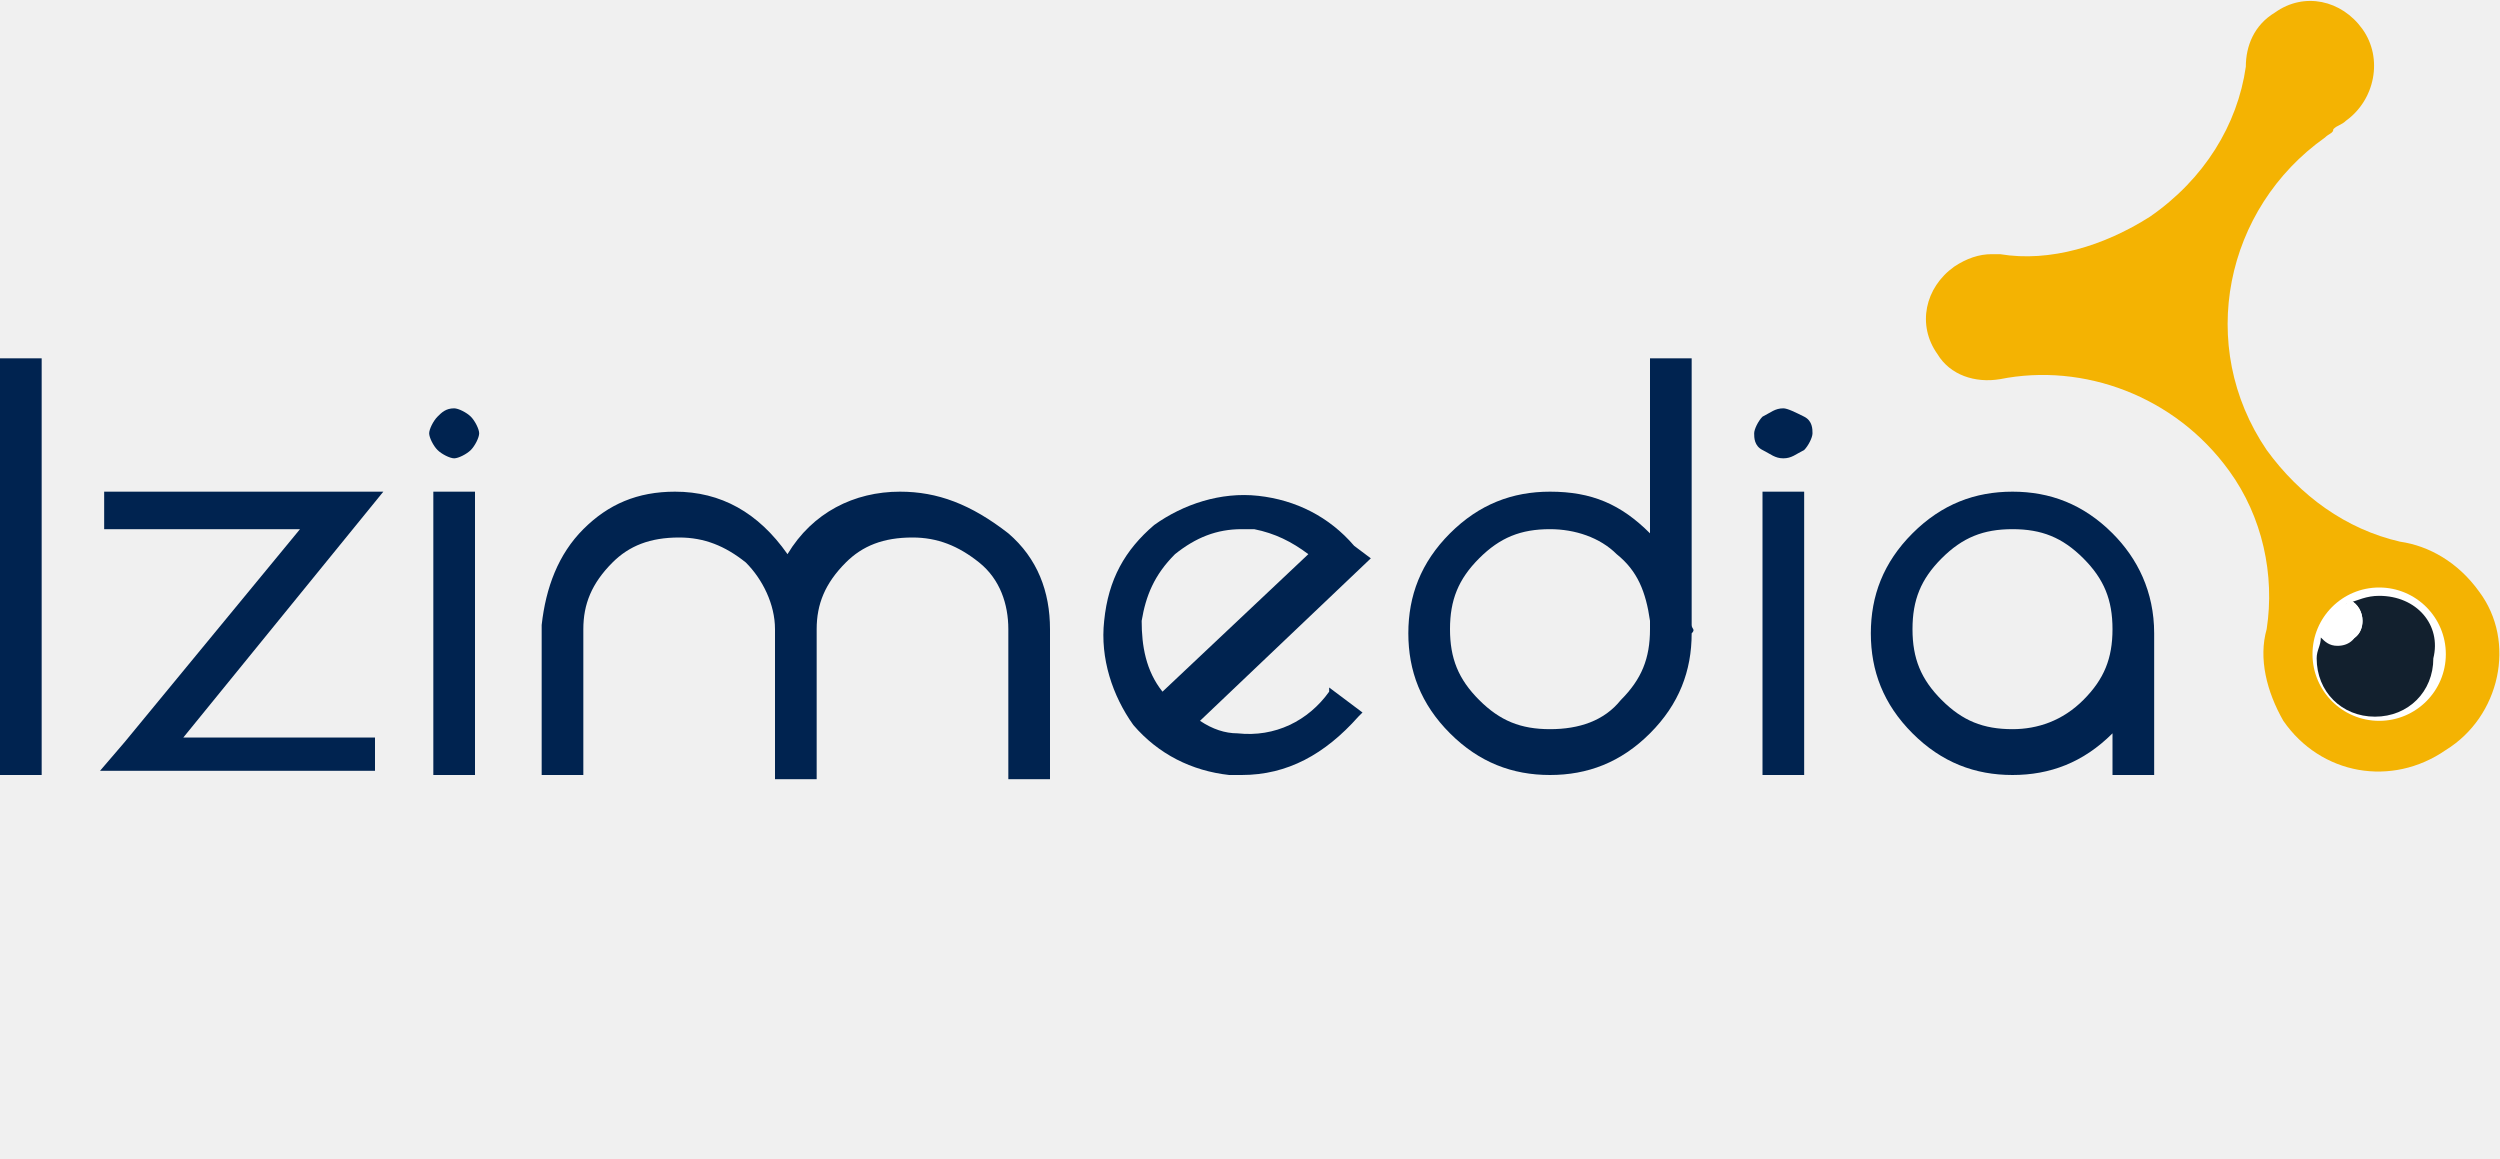
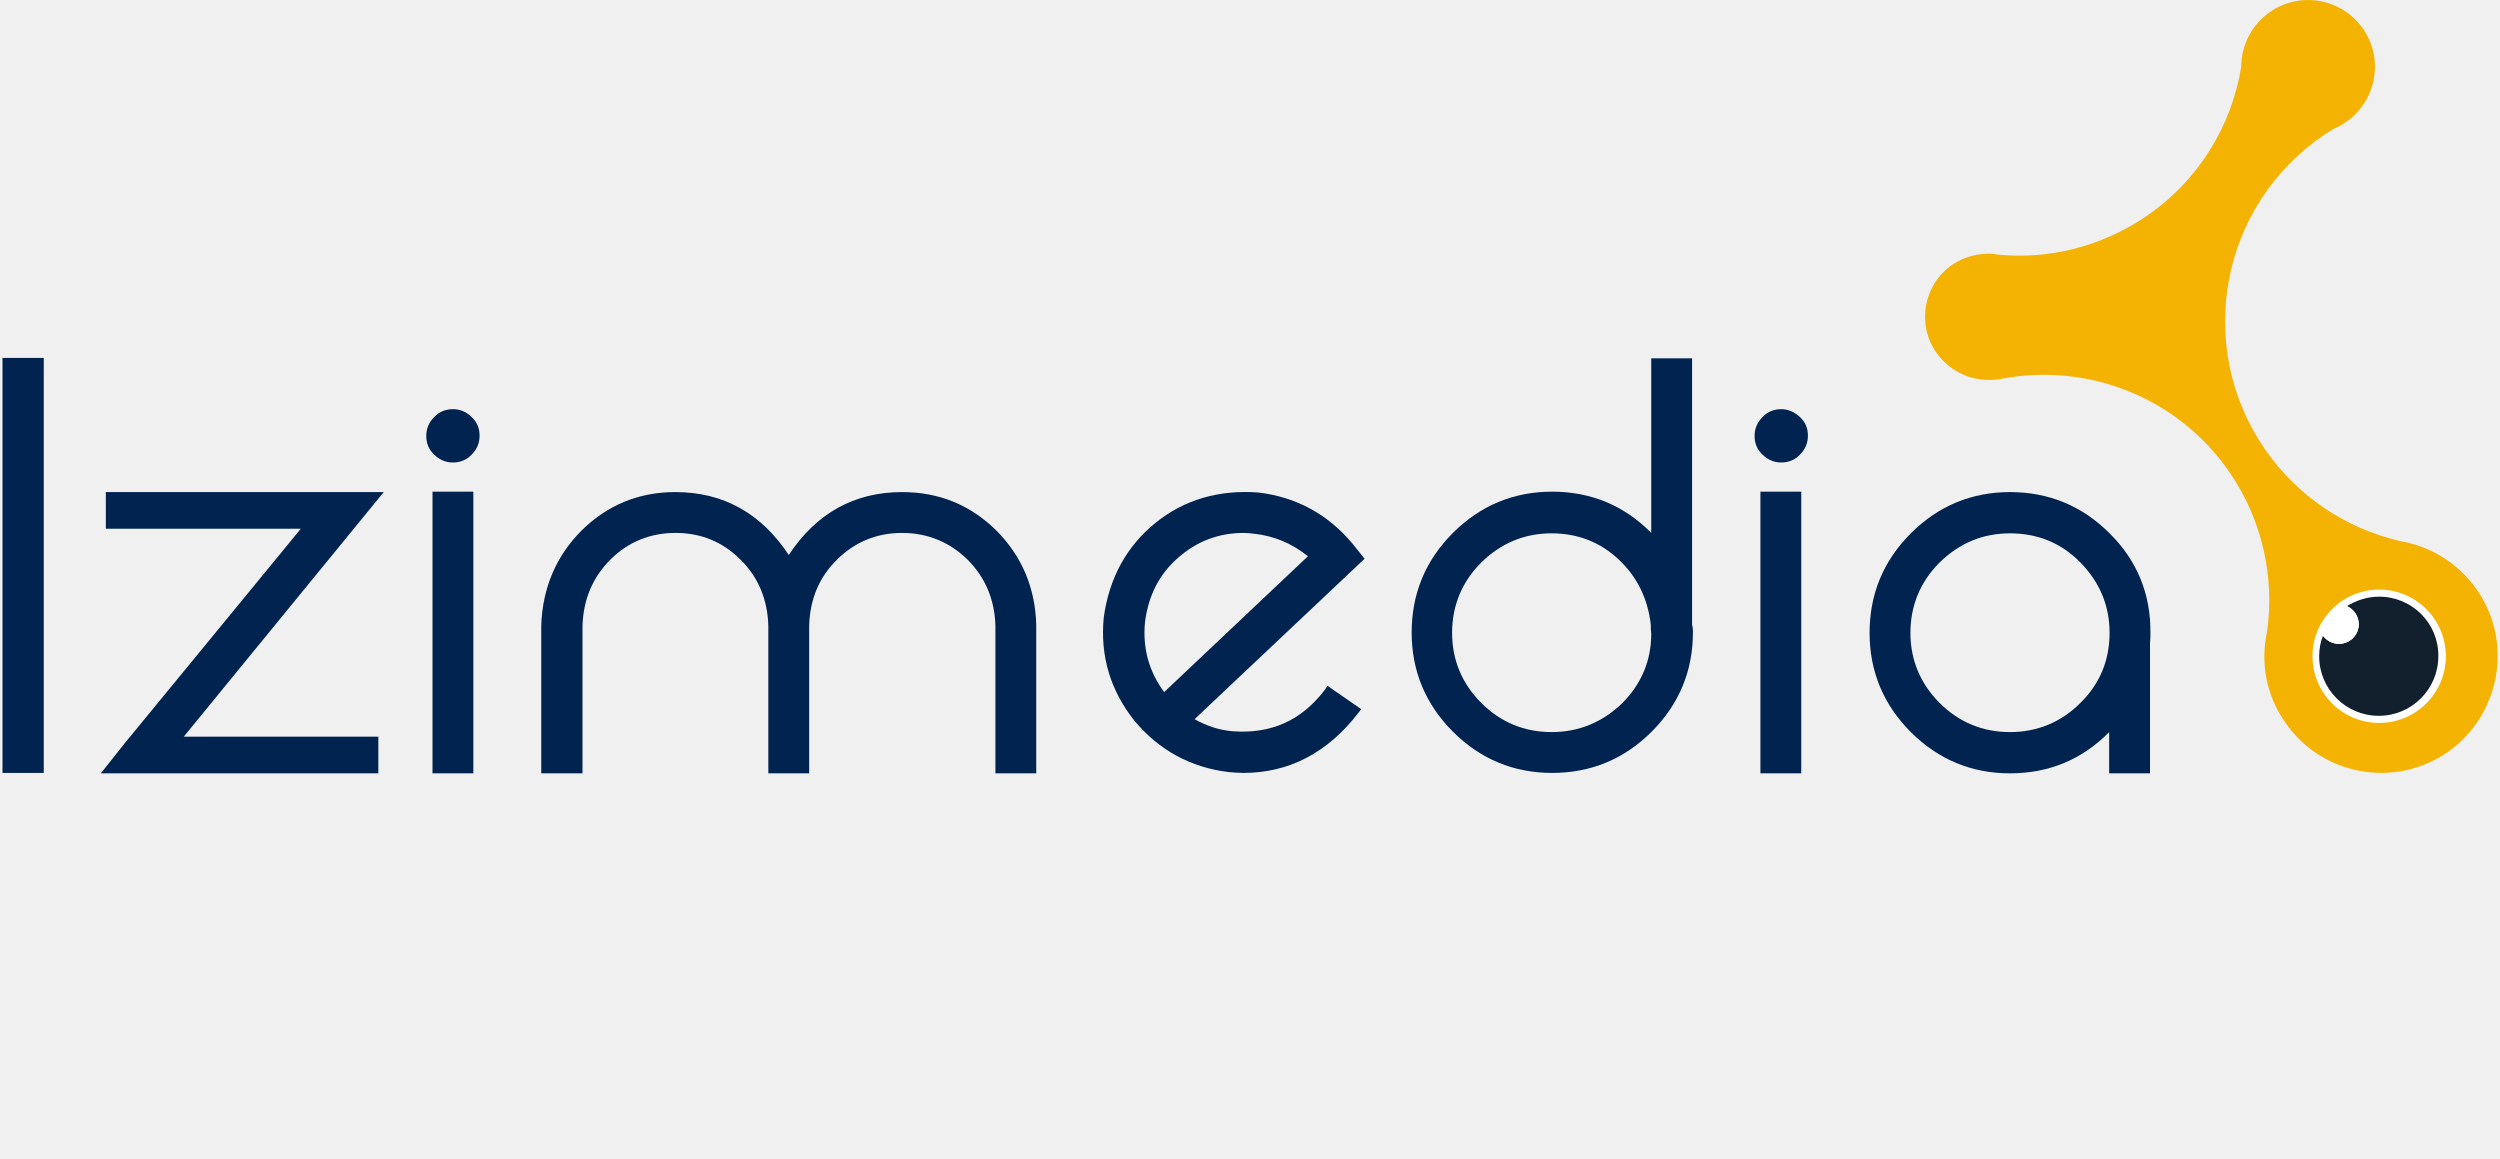
<svg xmlns="http://www.w3.org/2000/svg" version="1.1" id="Capa_1" x="0px" y="0px" viewBox="0 0 60 27.8" style="enable-background:new 0 0 60 27.8;" xml:space="preserve">
  <style type="text/css">
	.st0{fill:#F4B302;}
	.st1{fill:#FFFFFF;}
	.st2{fill:#12202E;}
	.st3{fill:#002350;}
</style>
  <g>
    <g>
      <g>
        <g>
-           <path class="st0" d="M59.5,14.2c-0.5-0.7-1.2-1.1-1.9-1.2l0,0c-1.3-0.3-2.4-1.1-3.2-2.2c-1.7-2.5-1-5.8,1.4-7.5      C55.9,3.2,56,3.2,56,3.1C56.1,3,56.2,3,56.3,2.9c0.7-0.5,0.9-1.5,0.4-2.2s-1.4-0.9-2.1-0.4c-0.5,0.3-0.7,0.8-0.7,1.3l0,0      c-0.2,1.4-1,2.7-2.3,3.6c-1.1,0.7-2.4,1.1-3.6,0.9c0,0-0.1,0-0.2,0l0,0l0,0c-0.3,0-0.6,0.1-0.9,0.3c-0.7,0.5-0.9,1.4-0.4,2.1      C46.8,9,47.4,9.2,48,9.1l0,0l0,0l0,0c2-0.4,4.2,0.4,5.5,2.2c0.8,1.1,1.1,2.5,0.9,3.8c-0.2,0.7,0,1.5,0.4,2.2      c0.9,1.3,2.6,1.6,3.9,0.7C60,17.2,60.4,15.4,59.5,14.2z" />
-           <circle class="st1" cx="57.1" cy="15.7" r="1.6" />
-           <path class="st2" d="M57.1,14.3c-0.3,0-0.5,0.1-0.8,0.2c0.2,0.1,0.3,0.2,0.3,0.5s-0.2,0.5-0.5,0.5c-0.2,0-0.3-0.1-0.4-0.2      c0,0.2-0.1,0.3-0.1,0.5c0,0.8,0.6,1.4,1.4,1.4c0.8,0,1.4-0.6,1.4-1.4C58.6,15,58,14.3,57.1,14.3z" />
-           <path class="st1" d="M55.8,15.2c0.1,0.1,0.2,0.2,0.4,0.2c0.3,0,0.5-0.2,0.5-0.5c0-0.2-0.1-0.4-0.3-0.5      C56.1,14.7,55.9,15,55.8,15.2z" />
+           <g>
+             <path class="st0" d="M59.45,14.16c-0.46-0.66-1.15-1.07-1.89-1.18c0.01,0,0.01,0,0.02,0c-1.27-0.3-2.43-1.05-3.23-2.21       c-1.69-2.47-1.06-5.83,1.41-7.52c0.08-0.05,0.15-0.1,0.23-0.15C56.1,3.05,56.21,3,56.3,2.93c0.73-0.5,0.92-1.5,0.42-2.23       s-1.5-0.92-2.23-0.42c-0.45,0.31-0.7,0.81-0.7,1.32c0,0,0,0,0,0c-0.23,1.41-1.01,2.72-2.28,3.59       c-1.09,0.74-2.35,1.04-3.56,0.92C47.9,6.1,47.85,6.1,47.8,6.09c-0.01,0-0.02,0-0.03,0c0,0,0.01,0,0.01,0       c-0.31-0.01-0.64,0.07-0.92,0.26c-0.69,0.47-0.87,1.42-0.39,2.11c0.35,0.5,0.94,0.73,1.51,0.64c0,0,0,0,0,0c0,0,0.01,0,0.01,0       c0.02,0,0.03-0.01,0.05-0.01c2.05-0.39,4.23,0.43,5.48,2.26c0.79,1.16,1.07,2.52,0.89,3.81c-0.16,0.73-0.03,1.51,0.43,2.17       c0.87,1.28,2.62,1.6,3.89,0.73C60,17.18,60.33,15.43,59.45,14.16z" />
+             <circle class="st1" cx="57.1" cy="15.75" r="1.6" />
+             <path class="st2" d="M57.1,14.32c-0.29,0-0.55,0.09-0.78,0.23c0.17,0.07,0.28,0.24,0.28,0.43c0,0.26-0.21,0.47-0.47,0.47       c-0.16,0-0.29-0.08-0.38-0.19c-0.06,0.15-0.09,0.32-0.09,0.49c0,0.79,0.64,1.43,1.43,1.43s1.43-0.64,1.43-1.43       C58.53,14.96,57.89,14.32,57.1,14.32z" />
+             <path class="st1" d="M55.76,15.26c0.09,0.12,0.22,0.19,0.38,0.19c0.26,0,0.47-0.21,0.47-0.47c0-0.19-0.12-0.36-0.28-0.43       C56.07,14.72,55.87,14.97,55.76,15.26z" />
+           </g>
+           <path class="st1" d="M55.76,15.26c0.09,0.12,0.22,0.19,0.38,0.19c0.26,0,0.47-0.21,0.47-0.47c0-0.19-0.12-0.36-0.28-0.43      C56.07,14.72,55.87,14.97,55.76,15.26z" />
        </g>
-         <path class="st1" d="M55.8,15.2c0.1,0.1,0.2,0.2,0.4,0.2c0.3,0,0.5-0.2,0.5-0.5c0-0.2-0.1-0.4-0.3-0.5     C56.1,14.7,55.9,15,55.8,15.2z" />
      </g>
    </g>
-     <rect y="8.6" class="st3" width="1" height="10" />
-     <polygon class="st3" points="2.5,11.8 2.5,12.7 7.2,12.7 3,17.8 2.4,18.5 9,18.5 9,17.7 4.4,17.7 9.2,11.8  " />
-     <path class="st3" d="M10.9,9.8c-0.2,0-0.3,0.1-0.4,0.2c-0.1,0.1-0.2,0.3-0.2,0.4s0.1,0.3,0.2,0.4s0.3,0.2,0.4,0.2s0.3-0.1,0.4-0.2   s0.2-0.3,0.2-0.4s-0.1-0.3-0.2-0.4S11,9.8,10.9,9.8z" />
-     <rect x="10.4" y="11.8" class="st3" width="1" height="6.8" />
-     <path class="st3" d="M21.6,11.8c-1.1,0-2.1,0.5-2.7,1.5c-0.7-1-1.6-1.5-2.7-1.5c-0.9,0-1.6,0.3-2.2,0.9c-0.6,0.6-0.9,1.4-1,2.3v3.6   h1v-3.5c0-0.6,0.2-1.1,0.7-1.6c0.4-0.4,0.9-0.6,1.6-0.6c0.6,0,1.1,0.2,1.6,0.6c0.4,0.4,0.7,1,0.7,1.6v3.6h1v-3.6   c0-0.6,0.2-1.1,0.7-1.6c0.4-0.4,0.9-0.6,1.6-0.6c0.6,0,1.1,0.2,1.6,0.6s0.7,1,0.7,1.6v3.6h1v-3.6c0-0.9-0.3-1.7-1-2.3   C23.3,12.1,22.5,11.8,21.6,11.8z" />
-     <path class="st3" d="M32.5,13.1c-0.6-0.7-1.4-1.1-2.3-1.2c-0.9-0.1-1.8,0.2-2.5,0.7c-0.7,0.6-1.1,1.3-1.2,2.3   c-0.1,0.9,0.2,1.8,0.7,2.5c0.6,0.7,1.4,1.1,2.3,1.2c0.1,0,0.2,0,0.3,0c1.1,0,2-0.5,2.8-1.4l0.1-0.1l-0.8-0.6v0.1   c-0.5,0.7-1.3,1.1-2.2,1c-0.3,0-0.6-0.1-0.9-0.3l4.1-3.9L32.5,13.1z M31.4,13.3l-3.5,3.3c-0.4-0.5-0.5-1.1-0.5-1.7   c0.1-0.6,0.3-1.1,0.8-1.6c0.5-0.4,1-0.6,1.6-0.6c0.1,0,0.2,0,0.3,0C30.6,12.8,31,13,31.4,13.3z" />
-     <path class="st3" d="M40.6,15L40.6,15V8.6h-1v4.2c-0.7-0.7-1.4-1-2.4-1c-0.9,0-1.7,0.3-2.4,1s-1,1.5-1,2.4s0.3,1.7,1,2.4   s1.5,1,2.4,1s1.7-0.3,2.4-1s1-1.5,1-2.4C40.7,15.1,40.6,15.1,40.6,15L40.6,15z M37.2,17.5c-0.7,0-1.2-0.2-1.7-0.7s-0.7-1-0.7-1.7   s0.2-1.2,0.7-1.7s1-0.7,1.7-0.7c0.6,0,1.2,0.2,1.6,0.6c0.5,0.4,0.7,0.9,0.8,1.6V15v0.1c0,0.7-0.2,1.2-0.7,1.7   C38.5,17.3,37.9,17.5,37.2,17.5z" />
-     <rect x="42.3" y="11.8" class="st3" width="1" height="6.8" />
-     <path class="st3" d="M42.8,9.8c-0.2,0-0.3,0.1-0.5,0.2c-0.1,0.1-0.2,0.3-0.2,0.4s0,0.3,0.2,0.4s0.3,0.2,0.5,0.2s0.3-0.1,0.5-0.2   c0.1-0.1,0.2-0.3,0.2-0.4s0-0.3-0.2-0.4S42.9,9.8,42.8,9.8z" />
-     <path class="st3" d="M50.7,12.8c-0.7-0.7-1.5-1-2.4-1s-1.7,0.3-2.4,1s-1,1.5-1,2.4s0.3,1.7,1,2.4s1.5,1,2.4,1s1.7-0.3,2.4-1v1h1   v-3.2c0-0.1,0-0.2,0-0.2C51.7,14.2,51.3,13.4,50.7,12.8z M48.3,17.5c-0.7,0-1.2-0.2-1.7-0.7s-0.7-1-0.7-1.7s0.2-1.2,0.7-1.7   s1-0.7,1.7-0.7s1.2,0.2,1.7,0.7s0.7,1,0.7,1.7s-0.2,1.2-0.7,1.7S48.9,17.5,48.3,17.5z" />
+     <g>
+       <rect x="0.06" y="8.59" class="st3" width="0.99" height="9.96" />
+       <polygon class="st3" points="2.54,11.81 2.54,12.69 7.22,12.69 3,17.83 2.42,18.56 9.08,18.56 9.08,17.68 4.41,17.68 9.21,11.81       " />
+       <path class="st3" d="M10.87,9.82c-0.17,0-0.33,0.06-0.45,0.19c-0.12,0.12-0.19,0.27-0.19,0.45s0.06,0.33,0.19,0.45    c0.12,0.12,0.27,0.19,0.45,0.19c0.17,0,0.33-0.06,0.45-0.19c0.12-0.12,0.19-0.27,0.19-0.45s-0.06-0.33-0.19-0.45    C11.2,9.89,11.05,9.82,10.87,9.82z" />
+       <rect x="10.38" y="11.8" class="st3" width="0.98" height="6.76" />
+       <path class="st3" d="M21.65,11.81c-1.15,0-2.06,0.51-2.72,1.51c-0.66-1-1.57-1.51-2.72-1.51c-0.88,0-1.63,0.31-2.25,0.92    c-0.61,0.61-0.94,1.38-0.97,2.28v3.55h0.99l0-3.54c0.02-0.63,0.24-1.16,0.67-1.59c0.42-0.42,0.95-0.64,1.56-0.64    c0.61,0,1.13,0.21,1.56,0.64c0.43,0.42,0.65,0.96,0.67,1.58v3.55h0.98l0-3.55c0.02-0.63,0.24-1.16,0.67-1.58    c0.42-0.42,0.95-0.64,1.56-0.64c0.61,0,1.14,0.22,1.57,0.64c0.43,0.43,0.65,0.96,0.67,1.58v3.55h0.98v-3.55    c-0.02-0.9-0.35-1.67-0.96-2.28C23.29,12.12,22.54,11.81,21.65,11.81z" />
+       <path class="st3" d="M32.47,13.06c-0.59-0.71-1.35-1.13-2.27-1.24c-0.94-0.07-1.78,0.17-2.47,0.73c-0.69,0.56-1.11,1.32-1.24,2.27    c-0.09,0.92,0.16,1.75,0.73,2.47c0.59,0.71,1.35,1.13,2.27,1.24c0.12,0.01,0.24,0.02,0.35,0.02c1.09,0,2.02-0.48,2.76-1.44    l0.07-0.09l-0.81-0.56l-0.06,0.09c-0.56,0.74-1.29,1.07-2.22,1c-0.33-0.03-0.63-0.13-0.91-0.29l4.08-3.85L32.47,13.06z     M31.39,13.35l-3.45,3.26c-0.37-0.5-0.52-1.06-0.46-1.68c0.08-0.63,0.34-1.15,0.79-1.54c0.45-0.4,0.98-0.6,1.58-0.6    c0.08,0,0.17,0.01,0.25,0.02C30.58,12.86,31.02,13.05,31.39,13.35z" />
+       <path class="st3" d="M40.61,15.01c0-0.01,0-0.02,0-0.03V8.6h-0.98v4.19c-0.65-0.66-1.45-0.99-2.38-0.99    c-0.92,0-1.72,0.33-2.38,0.99c-0.66,0.66-0.99,1.46-0.99,2.39c0,0.92,0.33,1.72,0.99,2.38c0.66,0.66,1.46,0.99,2.38,0.99    c0.93,0,1.73-0.33,2.39-0.99c0.66-0.66,0.99-1.46,0.99-2.38c0-0.05,0-0.1-0.01-0.15L40.61,15.01z M37.24,17.57    c-0.65,0-1.22-0.23-1.69-0.7c-0.46-0.46-0.7-1.03-0.7-1.68c0-0.66,0.24-1.23,0.7-1.69c0.47-0.46,1.03-0.7,1.69-0.7    c0.62,0,1.17,0.21,1.61,0.63c0.44,0.41,0.7,0.94,0.77,1.57v0.1l0.01,0.11c0,0.65-0.24,1.21-0.7,1.67    C38.46,17.33,37.9,17.57,37.24,17.57z" />
+       <rect x="42.25" y="11.8" class="st3" width="0.98" height="6.76" />
+       <path class="st3" d="M42.75,9.82c-0.17,0-0.33,0.06-0.45,0.19c-0.12,0.12-0.19,0.27-0.19,0.45s0.06,0.33,0.19,0.45    c0.12,0.12,0.27,0.19,0.45,0.19c0.17,0,0.33-0.06,0.45-0.19c0.12-0.12,0.19-0.27,0.19-0.45s-0.06-0.33-0.19-0.45    C43.07,9.89,42.92,9.82,42.75,9.82z" />
+       <path class="st3" d="M50.63,12.8c-0.66-0.66-1.46-0.99-2.39-0.99c-0.92,0-1.72,0.33-2.38,0.99c-0.66,0.66-0.99,1.46-0.99,2.39    c0,0.92,0.33,1.72,0.99,2.38c0.66,0.66,1.46,0.99,2.38,0.99c0.93,0,1.73-0.33,2.38-0.99v0.99h0.98v-3.13    c0.01-0.08,0.01-0.16,0.01-0.24C51.62,14.26,51.29,13.45,50.63,12.8z M48.24,17.57c-0.65,0-1.22-0.23-1.69-0.7    c-0.46-0.46-0.7-1.03-0.7-1.68c0-0.66,0.24-1.23,0.7-1.69c0.47-0.46,1.03-0.7,1.69-0.7c0.66,0,1.23,0.23,1.69,0.7    s0.7,1.03,0.7,1.69c0,0.65-0.23,1.22-0.7,1.68C49.47,17.33,48.9,17.57,48.24,17.57z" />
+     </g>
  </g>
</svg>
